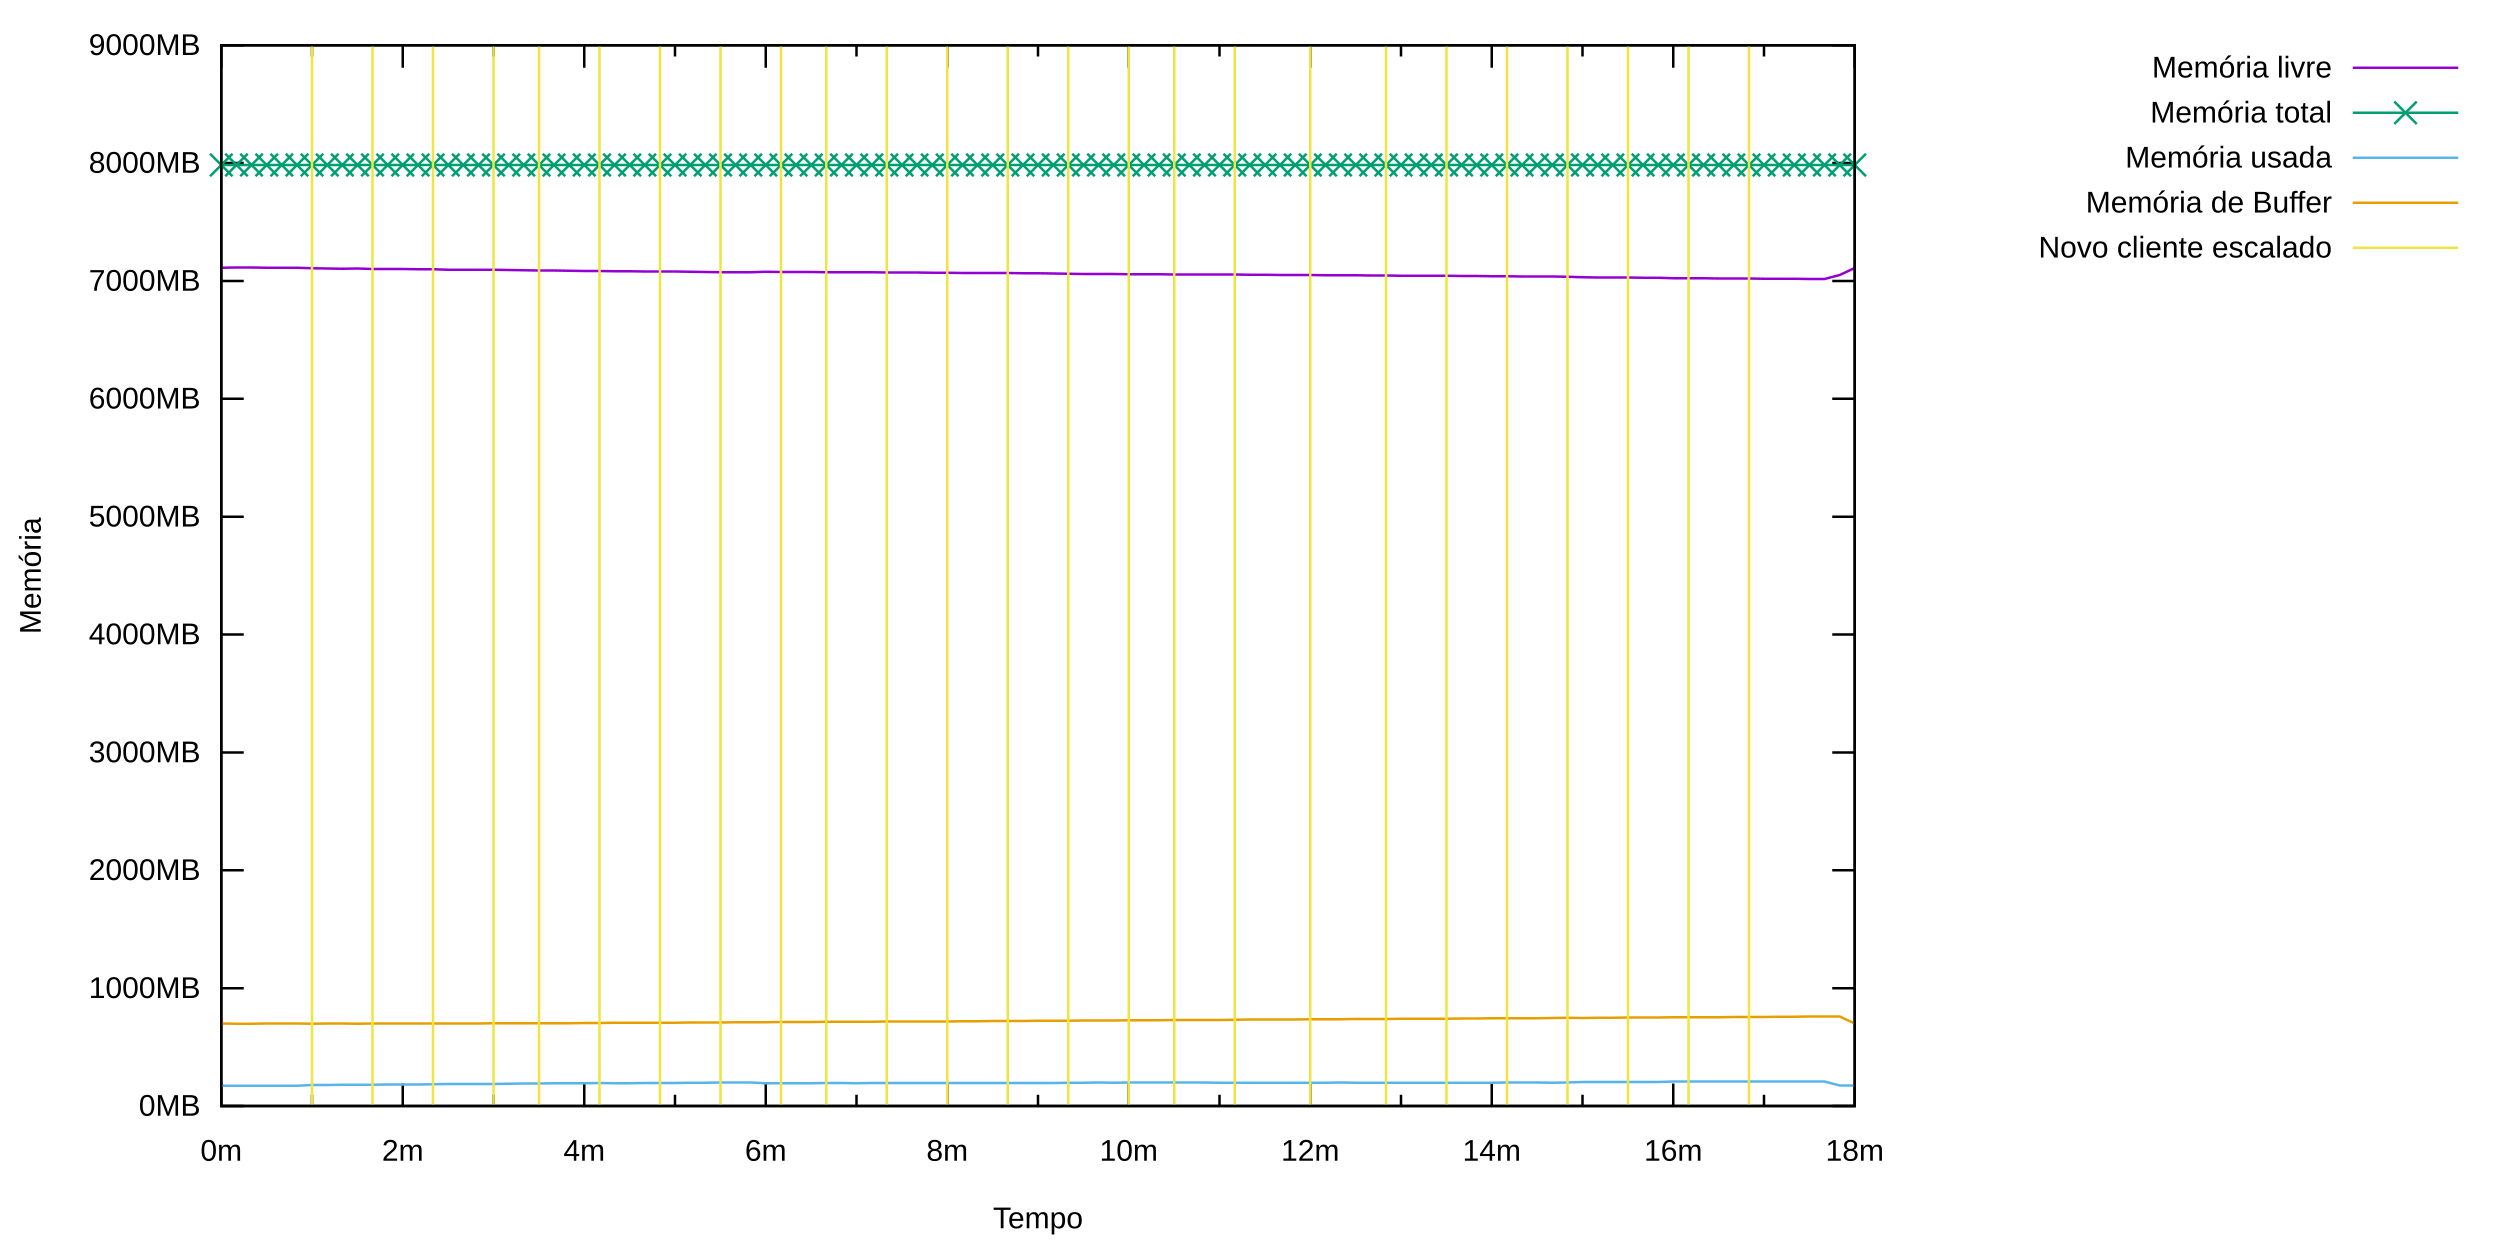
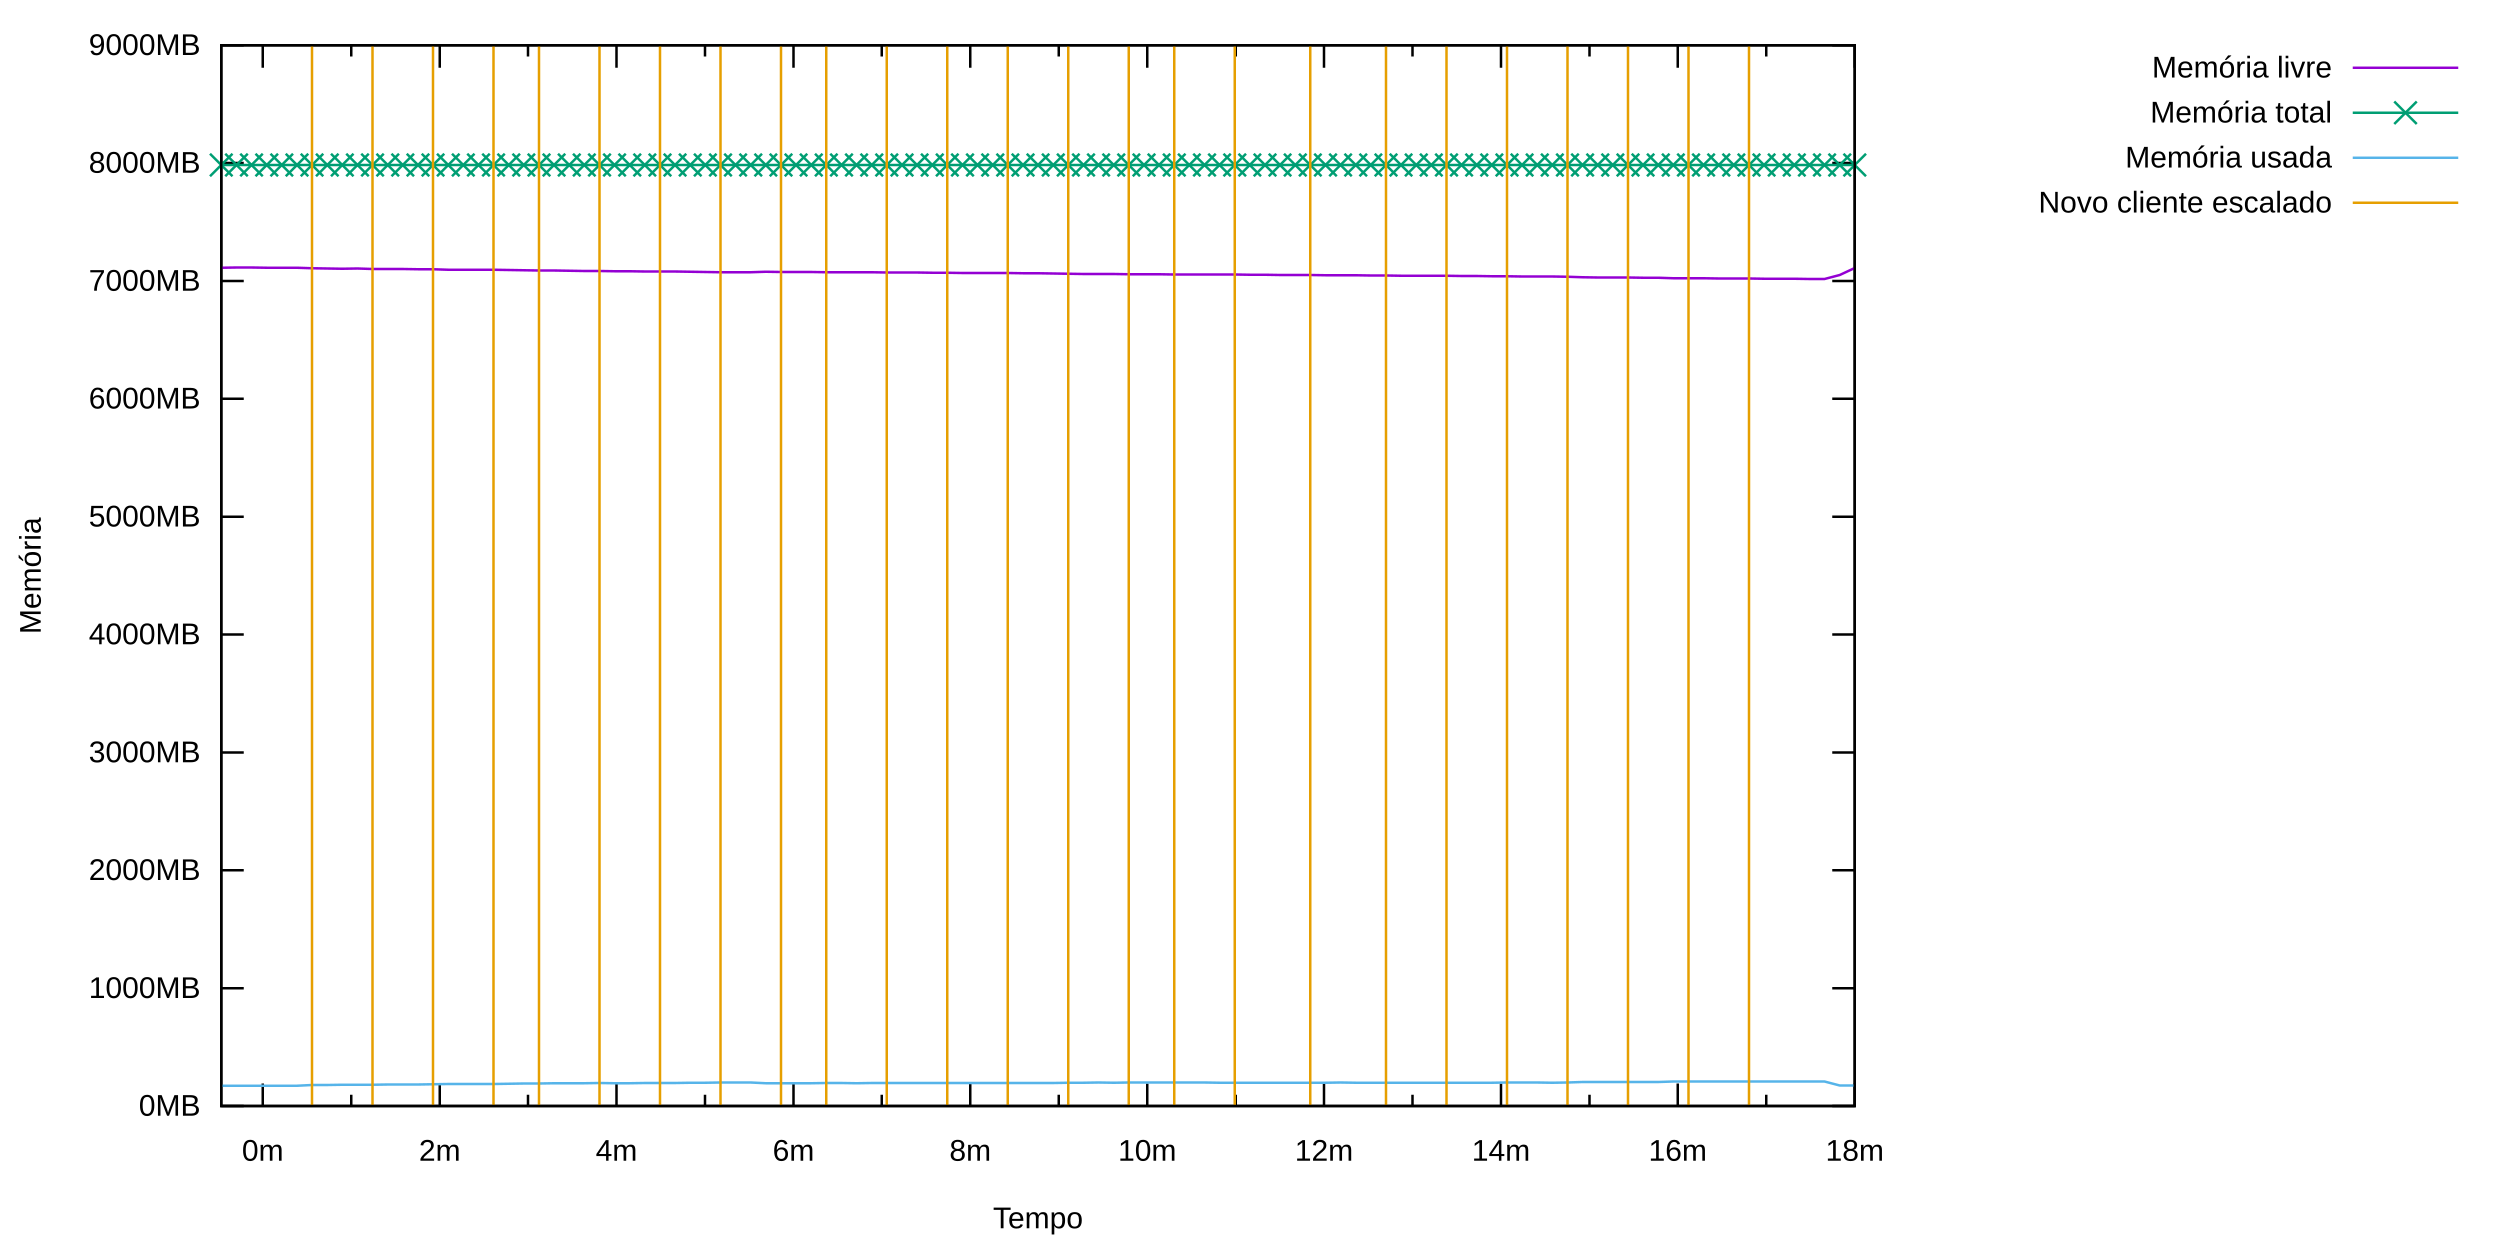
<svg xmlns="http://www.w3.org/2000/svg" xmlns:xlink="http://www.w3.org/1999/xlink" width="1000" height="500" viewBox="0 0 1000 500">
  <g id="gnuplot_canvas">
    <rect x="0" y="0" width="1000" height="500" fill="none" />
    <defs>
      <circle id="gpDot" r="0.5" stroke-width="0.5" stroke="currentColor" />
      <path id="gpPt0" stroke-width="0.222" stroke="currentColor" d="M-1,0 h2 M0,-1 v2" />
      <path id="gpPt1" stroke-width="0.222" stroke="currentColor" d="M-1,-1 L1,1 M1,-1 L-1,1" />
      <path id="gpPt2" stroke-width="0.222" stroke="currentColor" d="M-1,0 L1,0 M0,-1 L0,1 M-1,-1 L1,1 M-1,1 L1,-1" />
      <rect id="gpPt3" stroke-width="0.222" stroke="currentColor" x="-1" y="-1" width="2" height="2" />
      <rect id="gpPt4" stroke-width="0.222" stroke="currentColor" fill="currentColor" x="-1" y="-1" width="2" height="2" />
      <circle id="gpPt5" stroke-width="0.222" stroke="currentColor" cx="0" cy="0" r="1" />
      <use xlink:href="#gpPt5" id="gpPt6" fill="currentColor" stroke="none" />
      <path id="gpPt7" stroke-width="0.222" stroke="currentColor" d="M0,-1.33 L-1.33,0.67 L1.33,0.67 z" />
      <use xlink:href="#gpPt7" id="gpPt8" fill="currentColor" stroke="none" />
      <use xlink:href="#gpPt7" id="gpPt9" stroke="currentColor" transform="rotate(180)" />
      <use xlink:href="#gpPt9" id="gpPt10" fill="currentColor" stroke="none" />
      <use xlink:href="#gpPt3" id="gpPt11" stroke="currentColor" transform="rotate(45)" />
      <use xlink:href="#gpPt11" id="gpPt12" fill="currentColor" stroke="none" />
      <path id="gpPt13" stroke-width="0.222" stroke="currentColor" d="M0,1.330 L1.265,0.411 L0.782,-1.067 L-0.782,-1.076 L-1.265,0.411 z" />
      <use xlink:href="#gpPt13" id="gpPt14" fill="currentColor" stroke="none" />
      <filter id="textbox" filterUnits="objectBoundingBox" x="0" y="0" height="1" width="1">
        <feFlood flood-color="white" flood-opacity="1" result="bgnd" />
        <feComposite in="SourceGraphic" in2="bgnd" operator="atop" />
      </filter>
      <filter id="greybox" filterUnits="objectBoundingBox" x="0" y="0" height="1" width="1">
        <feFlood flood-color="lightgrey" flood-opacity="1" result="grey" />
        <feComposite in="SourceGraphic" in2="grey" operator="atop" />
      </filter>
    </defs>
-     <g fill="none" color="white" stroke="black" stroke-width="1.00" stroke-linecap="butt" stroke-linejoin="miter">
+     <g fill="none" color="white" stroke="currentColor" stroke-width="1.00" stroke-linecap="butt" stroke-linejoin="miter">
</g>
    <g fill="none" color="black" stroke="currentColor" stroke-width="1.00" stroke-linecap="butt" stroke-linejoin="miter">
      <path stroke="black" d="M88.5,442.4 L97.5,442.4 M741.9,442.4 L732.9,442.4  " />
      <g transform="translate(80.2,446.3)" stroke="none" fill="black" font-family="Arial" font-size="12.00" text-anchor="end">
        <text>
          <tspan font-family="Arial">0MB</tspan>
        </text>
      </g>
    </g>
    <g fill="none" color="black" stroke="currentColor" stroke-width="1.00" stroke-linecap="butt" stroke-linejoin="miter">
      <path stroke="black" d="M88.5,395.3 L97.5,395.3 M741.9,395.3 L732.9,395.3  " />
      <g transform="translate(80.2,399.2)" stroke="none" fill="black" font-family="Arial" font-size="12.00" text-anchor="end">
        <text>
          <tspan font-family="Arial">1000MB</tspan>
        </text>
      </g>
    </g>
    <g fill="none" color="black" stroke="currentColor" stroke-width="1.00" stroke-linecap="butt" stroke-linejoin="miter">
      <path stroke="black" d="M88.5,348.1 L97.5,348.1 M741.9,348.1 L732.9,348.1  " />
      <g transform="translate(80.2,352.0)" stroke="none" fill="black" font-family="Arial" font-size="12.00" text-anchor="end">
        <text>
          <tspan font-family="Arial">2000MB</tspan>
        </text>
      </g>
    </g>
    <g fill="none" color="black" stroke="currentColor" stroke-width="1.00" stroke-linecap="butt" stroke-linejoin="miter">
      <path stroke="black" d="M88.5,301.0 L97.5,301.0 M741.9,301.0 L732.9,301.0  " />
      <g transform="translate(80.2,304.9)" stroke="none" fill="black" font-family="Arial" font-size="12.00" text-anchor="end">
        <text>
          <tspan font-family="Arial">3000MB</tspan>
        </text>
      </g>
    </g>
    <g fill="none" color="black" stroke="currentColor" stroke-width="1.00" stroke-linecap="butt" stroke-linejoin="miter">
      <path stroke="black" d="M88.5,253.8 L97.5,253.8 M741.9,253.8 L732.9,253.8  " />
      <g transform="translate(80.2,257.7)" stroke="none" fill="black" font-family="Arial" font-size="12.00" text-anchor="end">
        <text>
          <tspan font-family="Arial">4000MB</tspan>
        </text>
      </g>
    </g>
    <g fill="none" color="black" stroke="currentColor" stroke-width="1.00" stroke-linecap="butt" stroke-linejoin="miter">
      <path stroke="black" d="M88.5,206.7 L97.5,206.7 M741.9,206.7 L732.9,206.7  " />
      <g transform="translate(80.2,210.6)" stroke="none" fill="black" font-family="Arial" font-size="12.00" text-anchor="end">
        <text>
          <tspan font-family="Arial">5000MB</tspan>
        </text>
      </g>
    </g>
    <g fill="none" color="black" stroke="currentColor" stroke-width="1.00" stroke-linecap="butt" stroke-linejoin="miter">
      <path stroke="black" d="M88.5,159.5 L97.5,159.5 M741.9,159.5 L732.9,159.5  " />
      <g transform="translate(80.2,163.4)" stroke="none" fill="black" font-family="Arial" font-size="12.00" text-anchor="end">
        <text>
          <tspan font-family="Arial">6000MB</tspan>
        </text>
      </g>
    </g>
    <g fill="none" color="black" stroke="currentColor" stroke-width="1.00" stroke-linecap="butt" stroke-linejoin="miter">
      <path stroke="black" d="M88.5,112.4 L97.5,112.4 M741.9,112.4 L732.9,112.4  " />
      <g transform="translate(80.2,116.3)" stroke="none" fill="black" font-family="Arial" font-size="12.00" text-anchor="end">
        <text>
          <tspan font-family="Arial">7000MB</tspan>
        </text>
      </g>
    </g>
    <g fill="none" color="black" stroke="currentColor" stroke-width="1.00" stroke-linecap="butt" stroke-linejoin="miter">
      <path stroke="black" d="M88.5,65.2 L97.5,65.2 M741.9,65.2 L732.9,65.2  " />
      <g transform="translate(80.2,69.1)" stroke="none" fill="black" font-family="Arial" font-size="12.00" text-anchor="end">
        <text>
          <tspan font-family="Arial">8000MB</tspan>
        </text>
      </g>
    </g>
    <g fill="none" color="black" stroke="currentColor" stroke-width="1.00" stroke-linecap="butt" stroke-linejoin="miter">
      <path stroke="black" d="M88.5,18.1 L97.5,18.1 M741.9,18.1 L732.9,18.1  " />
      <g transform="translate(80.2,22.0)" stroke="none" fill="black" font-family="Arial" font-size="12.00" text-anchor="end">
        <text>
          <tspan font-family="Arial">9000MB</tspan>
        </text>
      </g>
    </g>
    <g fill="none" color="black" stroke="currentColor" stroke-width="1.00" stroke-linecap="butt" stroke-linejoin="miter">
-       <path stroke="black" d="M88.5,442.4 L88.5,433.4 M88.5,18.1 L88.5,27.1  " />
-       <g transform="translate(88.5,464.3)" stroke="none" fill="black" font-family="Arial" font-size="12.00" text-anchor="middle">
+       <path stroke="black" d="M105.1,442.4 L105.1,433.4 M105.1,18.1 L105.1,27.1  " />
+       <g transform="translate(105.1,464.3)" stroke="none" fill="black" font-family="Arial" font-size="12.00" text-anchor="middle">
        <text>
          <tspan font-family="Arial">0m</tspan>
        </text>
      </g>
    </g>
    <g fill="none" color="black" stroke="currentColor" stroke-width="1.00" stroke-linecap="butt" stroke-linejoin="miter">
-       <path stroke="black" d="M124.8,442.4 L124.8,437.9 M124.8,18.1 L124.8,22.6 M161.1,442.4 L161.1,433.4 M161.1,18.1 L161.1,27.1    " />
-       <g transform="translate(161.1,464.3)" stroke="none" fill="black" font-family="Arial" font-size="12.00" text-anchor="middle">
+       <path stroke="black" d="M140.5,442.4 L140.5,437.9 M140.5,18.1 L140.5,22.6 M175.9,442.4 L175.9,433.4 M175.9,18.1 L175.9,27.1    " />
+       <g transform="translate(175.9,464.3)" stroke="none" fill="black" font-family="Arial" font-size="12.00" text-anchor="middle">
        <text>
          <tspan font-family="Arial">2m</tspan>
        </text>
      </g>
    </g>
    <g fill="none" color="black" stroke="currentColor" stroke-width="1.00" stroke-linecap="butt" stroke-linejoin="miter">
-       <path stroke="black" d="M197.4,442.4 L197.4,437.9 M197.4,18.1 L197.4,22.6 M233.7,442.4 L233.7,433.4 M233.7,18.1 L233.7,27.1    " />
-       <g transform="translate(233.7,464.3)" stroke="none" fill="black" font-family="Arial" font-size="12.00" text-anchor="middle">
+       <path stroke="black" d="M211.2,442.4 L211.2,437.9 M211.2,18.1 L211.2,22.6 M246.6,442.4 L246.6,433.4 M246.6,18.1 L246.6,27.1    " />
+       <g transform="translate(246.6,464.3)" stroke="none" fill="black" font-family="Arial" font-size="12.00" text-anchor="middle">
        <text>
          <tspan font-family="Arial">4m</tspan>
        </text>
      </g>
    </g>
    <g fill="none" color="black" stroke="currentColor" stroke-width="1.00" stroke-linecap="butt" stroke-linejoin="miter">
-       <path stroke="black" d="M270.0,442.4 L270.0,437.9 M270.0,18.1 L270.0,22.6 M306.3,442.4 L306.3,433.4 M306.3,18.1 L306.3,27.1    " />
-       <g transform="translate(306.3,464.3)" stroke="none" fill="black" font-family="Arial" font-size="12.00" text-anchor="middle">
+       <path stroke="black" d="M282.0,442.4 L282.0,437.9 M282.0,18.1 L282.0,22.6 M317.4,442.4 L317.4,433.4 M317.4,18.1 L317.4,27.1    " />
+       <g transform="translate(317.4,464.3)" stroke="none" fill="black" font-family="Arial" font-size="12.00" text-anchor="middle">
        <text>
          <tspan font-family="Arial">6m</tspan>
        </text>
      </g>
    </g>
    <g fill="none" color="black" stroke="currentColor" stroke-width="1.00" stroke-linecap="butt" stroke-linejoin="miter">
-       <path stroke="black" d="M342.6,442.4 L342.6,437.9 M342.6,18.1 L342.6,22.6 M378.9,442.4 L378.9,433.4 M378.9,18.1 L378.9,27.1    " />
-       <g transform="translate(378.9,464.3)" stroke="none" fill="black" font-family="Arial" font-size="12.00" text-anchor="middle">
+       <path stroke="black" d="M352.7,442.4 L352.7,437.9 M352.7,18.1 L352.7,22.6 M388.1,442.4 L388.1,433.4 M388.1,18.1 L388.1,27.1    " />
+       <g transform="translate(388.1,464.3)" stroke="none" fill="black" font-family="Arial" font-size="12.00" text-anchor="middle">
        <text>
          <tspan font-family="Arial">8m</tspan>
        </text>
      </g>
    </g>
    <g fill="none" color="black" stroke="currentColor" stroke-width="1.00" stroke-linecap="butt" stroke-linejoin="miter">
-       <path stroke="black" d="M415.2,442.4 L415.2,437.9 M415.2,18.1 L415.2,22.6 M451.5,442.4 L451.5,433.4 M451.5,18.1 L451.5,27.1    " />
-       <g transform="translate(451.5,464.3)" stroke="none" fill="black" font-family="Arial" font-size="12.00" text-anchor="middle">
+       <path stroke="black" d="M423.5,442.4 L423.5,437.9 M423.5,18.1 L423.5,22.6 M458.9,442.4 L458.9,433.4 M458.9,18.1 L458.9,27.1    " />
+       <g transform="translate(458.9,464.3)" stroke="none" fill="black" font-family="Arial" font-size="12.00" text-anchor="middle">
        <text>
          <tspan font-family="Arial">10m</tspan>
        </text>
      </g>
    </g>
    <g fill="none" color="black" stroke="currentColor" stroke-width="1.00" stroke-linecap="butt" stroke-linejoin="miter">
-       <path stroke="black" d="M487.8,442.4 L487.8,437.9 M487.8,18.1 L487.8,22.6 M524.1,442.4 L524.1,433.4 M524.1,18.1 L524.1,27.1    " />
-       <g transform="translate(524.1,464.3)" stroke="none" fill="black" font-family="Arial" font-size="12.00" text-anchor="middle">
+       <path stroke="black" d="M494.3,442.4 L494.3,437.9 M494.3,18.1 L494.3,22.6 M529.6,442.4 L529.6,433.4 M529.6,18.1 L529.6,27.1    " />
+       <g transform="translate(529.6,464.3)" stroke="none" fill="black" font-family="Arial" font-size="12.00" text-anchor="middle">
        <text>
          <tspan font-family="Arial">12m</tspan>
        </text>
      </g>
    </g>
    <g fill="none" color="black" stroke="currentColor" stroke-width="1.00" stroke-linecap="butt" stroke-linejoin="miter">
-       <path stroke="black" d="M560.4,442.4 L560.4,437.9 M560.4,18.1 L560.4,22.6 M596.7,442.4 L596.7,433.4 M596.7,18.1 L596.7,27.1    " />
-       <g transform="translate(596.7,464.3)" stroke="none" fill="black" font-family="Arial" font-size="12.00" text-anchor="middle">
+       <path stroke="black" d="M565.0,442.4 L565.0,437.9 M565.0,18.1 L565.0,22.6 M600.4,442.4 L600.4,433.4 M600.4,18.1 L600.4,27.1    " />
+       <g transform="translate(600.4,464.3)" stroke="none" fill="black" font-family="Arial" font-size="12.00" text-anchor="middle">
        <text>
          <tspan font-family="Arial">14m</tspan>
        </text>
      </g>
    </g>
    <g fill="none" color="black" stroke="currentColor" stroke-width="1.00" stroke-linecap="butt" stroke-linejoin="miter">
-       <path stroke="black" d="M633.0,442.4 L633.0,437.9 M633.0,18.1 L633.0,22.6 M669.3,442.4 L669.3,433.4 M669.3,18.1 L669.3,27.1    " />
-       <g transform="translate(669.3,464.3)" stroke="none" fill="black" font-family="Arial" font-size="12.00" text-anchor="middle">
+       <path stroke="black" d="M635.8,442.4 L635.8,437.9 M635.8,18.1 L635.8,22.6 M671.1,442.4 L671.1,433.4 M671.1,18.1 L671.1,27.1    " />
+       <g transform="translate(671.1,464.3)" stroke="none" fill="black" font-family="Arial" font-size="12.00" text-anchor="middle">
        <text>
          <tspan font-family="Arial">16m</tspan>
        </text>
      </g>
    </g>
    <g fill="none" color="black" stroke="currentColor" stroke-width="1.00" stroke-linecap="butt" stroke-linejoin="miter">
-       <path stroke="black" d="M705.6,442.4 L705.6,437.9 M705.6,18.1 L705.6,22.6 M741.9,442.4 L741.9,433.4 M741.9,18.1 L741.9,27.1    " />
+       <path stroke="black" d="M706.5,442.4 L706.5,437.9 M706.5,18.1 L706.5,22.6 M741.9,442.4 L741.9,433.4 M741.9,18.1 L741.9,27.1    " />
      <g transform="translate(741.9,464.3)" stroke="none" fill="black" font-family="Arial" font-size="12.00" text-anchor="middle">
        <text>
          <tspan font-family="Arial">18m</tspan>
        </text>
      </g>
    </g>
    <g fill="none" color="black" stroke="currentColor" stroke-width="1.00" stroke-linecap="butt" stroke-linejoin="miter">
</g>
    <g fill="none" color="black" stroke="currentColor" stroke-width="1.00" stroke-linecap="butt" stroke-linejoin="miter">
      <path stroke="black" d="M88.5,18.1 L88.5,442.4 L741.9,442.4 L741.9,18.1 L88.5,18.1 Z  " />
    </g>
    <g fill="none" color="black" stroke="currentColor" stroke-width="1.00" stroke-linecap="butt" stroke-linejoin="miter">
      <g transform="translate(16.3,230.3) rotate(270)" stroke="none" fill="black" font-family="arial" font-size="12.00" text-anchor="middle">
        <text>
          <tspan font-family="arial">Memória</tspan>
        </text>
      </g>
    </g>
    <g fill="none" color="black" stroke="currentColor" stroke-width="1.00" stroke-linecap="butt" stroke-linejoin="miter">
      <g transform="translate(415.2,491.3)" stroke="none" fill="black" font-family="arial" font-size="12.00" text-anchor="middle">
        <text>
          <tspan font-family="arial">Tempo</tspan>
        </text>
      </g>
    </g>
    <g fill="none" color="black" stroke="currentColor" stroke-width="1.00" stroke-linecap="butt" stroke-linejoin="miter">
</g>
    <g id="gnuplot_plot_1">
      <g fill="none" color="black" stroke="currentColor" stroke-width="1.00" stroke-linecap="butt" stroke-linejoin="miter">
        <g transform="translate(932.8,31.0)" stroke="none" fill="black" font-family="arial" font-size="12.00" text-anchor="end">
          <text>
            <tspan font-family="arial">Memória livre</tspan>
          </text>
        </g>
      </g>
      <g fill="none" color="black" stroke="currentColor" stroke-width="1.00" stroke-linecap="butt" stroke-linejoin="miter">
        <path stroke="rgb(148,   0, 211)" d="M941.1,27.1 L983.3,27.1 M88.5,107.1 L94.6,107.0 L100.6,107.0 L106.7,107.1 L112.7,107.1 L118.8,107.1   L124.8,107.3 L130.9,107.4 L136.9,107.5 L143.0,107.4 L149.0,107.6 L155.1,107.6 L161.1,107.6 L167.2,107.7   L173.2,107.7 L179.3,107.9 L185.3,107.9 L191.4,107.9 L197.4,107.9 L203.5,108.0 L209.5,108.1 L215.6,108.2   L221.6,108.2 L227.7,108.3 L233.7,108.4 L239.8,108.4 L245.8,108.5 L251.9,108.5 L257.9,108.6 L264.0,108.6   L270.0,108.6 L276.1,108.7 L282.1,108.8 L288.2,108.9 L294.2,108.9 L300.3,108.9 L306.3,108.7 L312.4,108.8   L318.4,108.8 L324.5,108.8 L330.5,108.9 L336.6,108.9 L342.6,108.9 L348.7,108.9 L354.7,109.0 L360.8,109.0   L366.8,109.0 L372.9,109.1 L378.9,109.1 L385.0,109.2 L391.0,109.2 L397.1,109.2 L403.1,109.2 L409.2,109.3   L415.2,109.3 L421.3,109.4 L427.3,109.5 L433.4,109.6 L439.4,109.6 L445.5,109.6 L451.5,109.7 L457.6,109.7   L463.6,109.7 L469.7,109.8 L475.7,109.8 L481.8,109.8 L487.8,109.8 L493.9,109.8 L499.9,109.9 L506.0,109.9   L512.0,110.0 L518.1,110.0 L524.1,110.0 L530.2,110.1 L536.2,110.1 L542.3,110.1 L548.3,110.2 L554.4,110.2   L560.4,110.3 L566.5,110.3 L572.5,110.3 L578.6,110.3 L584.6,110.4 L590.7,110.4 L596.7,110.5 L602.8,110.5   L608.8,110.6 L614.9,110.6 L620.9,110.6 L627.0,110.7 L633.0,110.9 L639.1,111.0 L645.1,111.0 L651.2,111.0   L657.2,111.1 L663.3,111.1 L669.3,111.3 L675.4,111.3 L681.4,111.3 L687.5,111.4 L693.5,111.4 L699.6,111.4   L705.6,111.5 L711.7,111.5 L717.7,111.5 L723.8,111.6 L729.8,111.6 L735.9,110.0 L741.9,107.2  " />
      </g>
    </g>
    <g id="gnuplot_plot_2">
      <g fill="none" color="black" stroke="currentColor" stroke-width="1.00" stroke-linecap="butt" stroke-linejoin="miter">
        <g transform="translate(932.8,49.0)" stroke="none" fill="black" font-family="arial" font-size="12.00" text-anchor="end">
          <text>
            <tspan font-family="arial">Memória total</tspan>
          </text>
        </g>
      </g>
      <g fill="none" color="black" stroke="currentColor" stroke-width="1.00" stroke-linecap="butt" stroke-linejoin="miter">
        <path stroke="rgb(  0, 158, 115)" d="M941.1,45.1 L983.3,45.1 M88.5,66.0 L94.6,66.0 L100.6,66.0 L106.7,66.0 L112.7,66.0 L118.8,66.0   L124.8,66.0 L130.9,66.0 L136.9,66.0 L143.0,66.0 L149.0,66.0 L155.1,66.0 L161.1,66.0 L167.2,66.0   L173.2,66.0 L179.3,66.0 L185.3,66.0 L191.4,66.0 L197.4,66.0 L203.5,66.0 L209.5,66.0 L215.6,66.0   L221.6,66.0 L227.7,66.0 L233.7,66.0 L239.8,66.0 L245.8,66.0 L251.9,66.0 L257.9,66.0 L264.0,66.0   L270.0,66.0 L276.1,66.0 L282.1,66.0 L288.2,66.0 L294.2,66.0 L300.3,66.0 L306.3,66.0 L312.4,66.0   L318.4,66.0 L324.5,66.0 L330.5,66.0 L336.6,66.0 L342.6,66.0 L348.7,66.0 L354.7,66.0 L360.8,66.0   L366.8,66.0 L372.9,66.0 L378.9,66.0 L385.0,66.0 L391.0,66.0 L397.1,66.0 L403.1,66.0 L409.2,66.0   L415.2,66.0 L421.3,66.0 L427.3,66.0 L433.4,66.0 L439.4,66.0 L445.5,66.0 L451.5,66.0 L457.6,66.0   L463.6,66.0 L469.7,66.0 L475.7,66.0 L481.8,66.0 L487.8,66.0 L493.9,66.0 L499.9,66.0 L506.0,66.0   L512.0,66.0 L518.1,66.0 L524.1,66.0 L530.2,66.0 L536.2,66.0 L542.3,66.0 L548.3,66.0 L554.4,66.0   L560.4,66.0 L566.5,66.0 L572.5,66.0 L578.6,66.0 L584.6,66.0 L590.7,66.0 L596.7,66.0 L602.8,66.0   L608.8,66.0 L614.9,66.0 L620.9,66.0 L627.0,66.0 L633.0,66.0 L639.1,66.0 L645.1,66.0 L651.2,66.0   L657.2,66.0 L663.3,66.0 L669.3,66.0 L675.4,66.0 L681.4,66.0 L687.5,66.0 L693.5,66.0 L699.6,66.0   L705.6,66.0 L711.7,66.0 L717.7,66.0 L723.8,66.0 L729.8,66.0 L735.9,66.0 L741.9,66.0  " />
        <use xlink:href="#gpPt1" transform="translate(88.5,66.0) scale(4.50)" color="rgb(  0, 158, 115)" />
        <use xlink:href="#gpPt1" transform="translate(94.6,66.0) scale(4.50)" color="rgb(  0, 158, 115)" />
        <use xlink:href="#gpPt1" transform="translate(100.6,66.0) scale(4.50)" color="rgb(  0, 158, 115)" />
        <use xlink:href="#gpPt1" transform="translate(106.7,66.0) scale(4.50)" color="rgb(  0, 158, 115)" />
        <use xlink:href="#gpPt1" transform="translate(112.7,66.0) scale(4.50)" color="rgb(  0, 158, 115)" />
        <use xlink:href="#gpPt1" transform="translate(118.8,66.0) scale(4.50)" color="rgb(  0, 158, 115)" />
        <use xlink:href="#gpPt1" transform="translate(124.8,66.0) scale(4.50)" color="rgb(  0, 158, 115)" />
        <use xlink:href="#gpPt1" transform="translate(130.9,66.0) scale(4.50)" color="rgb(  0, 158, 115)" />
        <use xlink:href="#gpPt1" transform="translate(136.9,66.0) scale(4.50)" color="rgb(  0, 158, 115)" />
        <use xlink:href="#gpPt1" transform="translate(143.0,66.0) scale(4.50)" color="rgb(  0, 158, 115)" />
        <use xlink:href="#gpPt1" transform="translate(149.0,66.0) scale(4.50)" color="rgb(  0, 158, 115)" />
        <use xlink:href="#gpPt1" transform="translate(155.1,66.0) scale(4.50)" color="rgb(  0, 158, 115)" />
        <use xlink:href="#gpPt1" transform="translate(161.1,66.0) scale(4.50)" color="rgb(  0, 158, 115)" />
        <use xlink:href="#gpPt1" transform="translate(167.2,66.0) scale(4.50)" color="rgb(  0, 158, 115)" />
        <use xlink:href="#gpPt1" transform="translate(173.2,66.0) scale(4.50)" color="rgb(  0, 158, 115)" />
        <use xlink:href="#gpPt1" transform="translate(179.3,66.0) scale(4.50)" color="rgb(  0, 158, 115)" />
        <use xlink:href="#gpPt1" transform="translate(185.3,66.0) scale(4.50)" color="rgb(  0, 158, 115)" />
        <use xlink:href="#gpPt1" transform="translate(191.4,66.0) scale(4.50)" color="rgb(  0, 158, 115)" />
        <use xlink:href="#gpPt1" transform="translate(197.4,66.0) scale(4.50)" color="rgb(  0, 158, 115)" />
        <use xlink:href="#gpPt1" transform="translate(203.5,66.0) scale(4.50)" color="rgb(  0, 158, 115)" />
        <use xlink:href="#gpPt1" transform="translate(209.5,66.0) scale(4.50)" color="rgb(  0, 158, 115)" />
        <use xlink:href="#gpPt1" transform="translate(215.6,66.0) scale(4.50)" color="rgb(  0, 158, 115)" />
        <use xlink:href="#gpPt1" transform="translate(221.6,66.0) scale(4.50)" color="rgb(  0, 158, 115)" />
        <use xlink:href="#gpPt1" transform="translate(227.7,66.0) scale(4.50)" color="rgb(  0, 158, 115)" />
        <use xlink:href="#gpPt1" transform="translate(233.7,66.0) scale(4.50)" color="rgb(  0, 158, 115)" />
        <use xlink:href="#gpPt1" transform="translate(239.8,66.0) scale(4.50)" color="rgb(  0, 158, 115)" />
        <use xlink:href="#gpPt1" transform="translate(245.8,66.0) scale(4.50)" color="rgb(  0, 158, 115)" />
        <use xlink:href="#gpPt1" transform="translate(251.9,66.0) scale(4.50)" color="rgb(  0, 158, 115)" />
        <use xlink:href="#gpPt1" transform="translate(257.9,66.0) scale(4.50)" color="rgb(  0, 158, 115)" />
        <use xlink:href="#gpPt1" transform="translate(264.0,66.0) scale(4.50)" color="rgb(  0, 158, 115)" />
        <use xlink:href="#gpPt1" transform="translate(270.0,66.0) scale(4.50)" color="rgb(  0, 158, 115)" />
        <use xlink:href="#gpPt1" transform="translate(276.1,66.0) scale(4.50)" color="rgb(  0, 158, 115)" />
        <use xlink:href="#gpPt1" transform="translate(282.1,66.0) scale(4.50)" color="rgb(  0, 158, 115)" />
        <use xlink:href="#gpPt1" transform="translate(288.2,66.0) scale(4.50)" color="rgb(  0, 158, 115)" />
        <use xlink:href="#gpPt1" transform="translate(294.2,66.0) scale(4.50)" color="rgb(  0, 158, 115)" />
        <use xlink:href="#gpPt1" transform="translate(300.3,66.0) scale(4.50)" color="rgb(  0, 158, 115)" />
        <use xlink:href="#gpPt1" transform="translate(306.3,66.0) scale(4.50)" color="rgb(  0, 158, 115)" />
        <use xlink:href="#gpPt1" transform="translate(312.4,66.0) scale(4.50)" color="rgb(  0, 158, 115)" />
        <use xlink:href="#gpPt1" transform="translate(318.4,66.0) scale(4.50)" color="rgb(  0, 158, 115)" />
        <use xlink:href="#gpPt1" transform="translate(324.5,66.0) scale(4.50)" color="rgb(  0, 158, 115)" />
        <use xlink:href="#gpPt1" transform="translate(330.5,66.0) scale(4.50)" color="rgb(  0, 158, 115)" />
        <use xlink:href="#gpPt1" transform="translate(336.6,66.0) scale(4.50)" color="rgb(  0, 158, 115)" />
        <use xlink:href="#gpPt1" transform="translate(342.6,66.0) scale(4.50)" color="rgb(  0, 158, 115)" />
        <use xlink:href="#gpPt1" transform="translate(348.7,66.0) scale(4.50)" color="rgb(  0, 158, 115)" />
        <use xlink:href="#gpPt1" transform="translate(354.7,66.0) scale(4.50)" color="rgb(  0, 158, 115)" />
        <use xlink:href="#gpPt1" transform="translate(360.8,66.0) scale(4.50)" color="rgb(  0, 158, 115)" />
        <use xlink:href="#gpPt1" transform="translate(366.8,66.0) scale(4.50)" color="rgb(  0, 158, 115)" />
        <use xlink:href="#gpPt1" transform="translate(372.9,66.0) scale(4.50)" color="rgb(  0, 158, 115)" />
        <use xlink:href="#gpPt1" transform="translate(378.9,66.0) scale(4.50)" color="rgb(  0, 158, 115)" />
        <use xlink:href="#gpPt1" transform="translate(385.0,66.0) scale(4.50)" color="rgb(  0, 158, 115)" />
        <use xlink:href="#gpPt1" transform="translate(391.0,66.0) scale(4.50)" color="rgb(  0, 158, 115)" />
        <use xlink:href="#gpPt1" transform="translate(397.1,66.0) scale(4.50)" color="rgb(  0, 158, 115)" />
        <use xlink:href="#gpPt1" transform="translate(403.1,66.0) scale(4.50)" color="rgb(  0, 158, 115)" />
        <use xlink:href="#gpPt1" transform="translate(409.2,66.0) scale(4.50)" color="rgb(  0, 158, 115)" />
        <use xlink:href="#gpPt1" transform="translate(415.2,66.0) scale(4.50)" color="rgb(  0, 158, 115)" />
        <use xlink:href="#gpPt1" transform="translate(421.3,66.0) scale(4.50)" color="rgb(  0, 158, 115)" />
        <use xlink:href="#gpPt1" transform="translate(427.3,66.0) scale(4.50)" color="rgb(  0, 158, 115)" />
        <use xlink:href="#gpPt1" transform="translate(433.4,66.0) scale(4.50)" color="rgb(  0, 158, 115)" />
        <use xlink:href="#gpPt1" transform="translate(439.4,66.0) scale(4.50)" color="rgb(  0, 158, 115)" />
        <use xlink:href="#gpPt1" transform="translate(445.5,66.0) scale(4.50)" color="rgb(  0, 158, 115)" />
        <use xlink:href="#gpPt1" transform="translate(451.5,66.0) scale(4.50)" color="rgb(  0, 158, 115)" />
        <use xlink:href="#gpPt1" transform="translate(457.6,66.0) scale(4.50)" color="rgb(  0, 158, 115)" />
        <use xlink:href="#gpPt1" transform="translate(463.6,66.0) scale(4.50)" color="rgb(  0, 158, 115)" />
        <use xlink:href="#gpPt1" transform="translate(469.7,66.0) scale(4.50)" color="rgb(  0, 158, 115)" />
        <use xlink:href="#gpPt1" transform="translate(475.7,66.0) scale(4.50)" color="rgb(  0, 158, 115)" />
        <use xlink:href="#gpPt1" transform="translate(481.8,66.0) scale(4.50)" color="rgb(  0, 158, 115)" />
        <use xlink:href="#gpPt1" transform="translate(487.8,66.0) scale(4.50)" color="rgb(  0, 158, 115)" />
        <use xlink:href="#gpPt1" transform="translate(493.9,66.0) scale(4.50)" color="rgb(  0, 158, 115)" />
        <use xlink:href="#gpPt1" transform="translate(499.9,66.0) scale(4.50)" color="rgb(  0, 158, 115)" />
        <use xlink:href="#gpPt1" transform="translate(506.0,66.0) scale(4.50)" color="rgb(  0, 158, 115)" />
        <use xlink:href="#gpPt1" transform="translate(512.0,66.0) scale(4.50)" color="rgb(  0, 158, 115)" />
        <use xlink:href="#gpPt1" transform="translate(518.1,66.0) scale(4.50)" color="rgb(  0, 158, 115)" />
        <use xlink:href="#gpPt1" transform="translate(524.1,66.0) scale(4.50)" color="rgb(  0, 158, 115)" />
        <use xlink:href="#gpPt1" transform="translate(530.2,66.0) scale(4.50)" color="rgb(  0, 158, 115)" />
        <use xlink:href="#gpPt1" transform="translate(536.2,66.0) scale(4.50)" color="rgb(  0, 158, 115)" />
        <use xlink:href="#gpPt1" transform="translate(542.3,66.0) scale(4.50)" color="rgb(  0, 158, 115)" />
        <use xlink:href="#gpPt1" transform="translate(548.3,66.0) scale(4.50)" color="rgb(  0, 158, 115)" />
        <use xlink:href="#gpPt1" transform="translate(554.4,66.0) scale(4.50)" color="rgb(  0, 158, 115)" />
        <use xlink:href="#gpPt1" transform="translate(560.4,66.0) scale(4.50)" color="rgb(  0, 158, 115)" />
        <use xlink:href="#gpPt1" transform="translate(566.5,66.0) scale(4.50)" color="rgb(  0, 158, 115)" />
        <use xlink:href="#gpPt1" transform="translate(572.5,66.0) scale(4.50)" color="rgb(  0, 158, 115)" />
        <use xlink:href="#gpPt1" transform="translate(578.6,66.0) scale(4.50)" color="rgb(  0, 158, 115)" />
        <use xlink:href="#gpPt1" transform="translate(584.6,66.0) scale(4.50)" color="rgb(  0, 158, 115)" />
        <use xlink:href="#gpPt1" transform="translate(590.7,66.0) scale(4.50)" color="rgb(  0, 158, 115)" />
        <use xlink:href="#gpPt1" transform="translate(596.7,66.0) scale(4.50)" color="rgb(  0, 158, 115)" />
        <use xlink:href="#gpPt1" transform="translate(602.8,66.0) scale(4.50)" color="rgb(  0, 158, 115)" />
        <use xlink:href="#gpPt1" transform="translate(608.8,66.0) scale(4.50)" color="rgb(  0, 158, 115)" />
        <use xlink:href="#gpPt1" transform="translate(614.9,66.0) scale(4.50)" color="rgb(  0, 158, 115)" />
        <use xlink:href="#gpPt1" transform="translate(620.9,66.0) scale(4.50)" color="rgb(  0, 158, 115)" />
        <use xlink:href="#gpPt1" transform="translate(627.0,66.0) scale(4.50)" color="rgb(  0, 158, 115)" />
        <use xlink:href="#gpPt1" transform="translate(633.0,66.0) scale(4.50)" color="rgb(  0, 158, 115)" />
        <use xlink:href="#gpPt1" transform="translate(639.1,66.0) scale(4.50)" color="rgb(  0, 158, 115)" />
        <use xlink:href="#gpPt1" transform="translate(645.1,66.0) scale(4.50)" color="rgb(  0, 158, 115)" />
        <use xlink:href="#gpPt1" transform="translate(651.2,66.0) scale(4.50)" color="rgb(  0, 158, 115)" />
        <use xlink:href="#gpPt1" transform="translate(657.2,66.0) scale(4.50)" color="rgb(  0, 158, 115)" />
        <use xlink:href="#gpPt1" transform="translate(663.3,66.0) scale(4.50)" color="rgb(  0, 158, 115)" />
        <use xlink:href="#gpPt1" transform="translate(669.3,66.0) scale(4.50)" color="rgb(  0, 158, 115)" />
        <use xlink:href="#gpPt1" transform="translate(675.4,66.0) scale(4.50)" color="rgb(  0, 158, 115)" />
        <use xlink:href="#gpPt1" transform="translate(681.4,66.0) scale(4.50)" color="rgb(  0, 158, 115)" />
        <use xlink:href="#gpPt1" transform="translate(687.5,66.0) scale(4.50)" color="rgb(  0, 158, 115)" />
        <use xlink:href="#gpPt1" transform="translate(693.5,66.0) scale(4.50)" color="rgb(  0, 158, 115)" />
        <use xlink:href="#gpPt1" transform="translate(699.6,66.0) scale(4.50)" color="rgb(  0, 158, 115)" />
        <use xlink:href="#gpPt1" transform="translate(705.6,66.0) scale(4.50)" color="rgb(  0, 158, 115)" />
        <use xlink:href="#gpPt1" transform="translate(711.7,66.0) scale(4.50)" color="rgb(  0, 158, 115)" />
        <use xlink:href="#gpPt1" transform="translate(717.7,66.0) scale(4.50)" color="rgb(  0, 158, 115)" />
        <use xlink:href="#gpPt1" transform="translate(723.8,66.0) scale(4.50)" color="rgb(  0, 158, 115)" />
        <use xlink:href="#gpPt1" transform="translate(729.8,66.0) scale(4.50)" color="rgb(  0, 158, 115)" />
        <use xlink:href="#gpPt1" transform="translate(735.9,66.0) scale(4.50)" color="rgb(  0, 158, 115)" />
        <use xlink:href="#gpPt1" transform="translate(741.9,66.0) scale(4.50)" color="rgb(  0, 158, 115)" />
        <use xlink:href="#gpPt1" transform="translate(962.2,45.1) scale(4.50)" color="rgb(  0, 158, 115)" />
      </g>
    </g>
    <g id="gnuplot_plot_3">
      <g fill="none" color="black" stroke="currentColor" stroke-width="1.00" stroke-linecap="butt" stroke-linejoin="miter">
        <g transform="translate(932.8,67.0)" stroke="none" fill="black" font-family="arial" font-size="12.00" text-anchor="end">
          <text>
            <tspan font-family="arial">Memória usada</tspan>
          </text>
        </g>
      </g>
      <g fill="none" color="black" stroke="currentColor" stroke-width="1.00" stroke-linecap="butt" stroke-linejoin="miter">
        <path stroke="rgb( 86, 180, 233)" d="M941.1,63.1 L983.3,63.1 M88.5,434.3 L94.6,434.3 L100.6,434.3 L106.7,434.3 L112.7,434.3 L118.8,434.3   L124.8,434.0 L130.9,434.0 L136.9,433.9 L143.0,433.9 L149.0,433.9 L155.1,433.8 L161.1,433.8 L167.2,433.8   L173.2,433.7 L179.3,433.6 L185.3,433.6 L191.4,433.6 L197.4,433.6 L203.5,433.5 L209.5,433.4 L215.6,433.4   L221.6,433.3 L227.7,433.3 L233.7,433.3 L239.8,433.2 L245.8,433.3 L251.9,433.3 L257.9,433.2 L264.0,433.2   L270.0,433.2 L276.1,433.1 L282.1,433.1 L288.2,433.0 L294.2,433.0 L300.3,433.0 L306.3,433.3 L312.4,433.3   L318.4,433.3 L324.5,433.3 L330.5,433.2 L336.6,433.2 L342.6,433.3 L348.7,433.2 L354.7,433.2 L360.8,433.2   L366.8,433.2 L372.9,433.2 L378.9,433.2 L385.0,433.2 L391.0,433.2 L397.1,433.2 L403.1,433.2 L409.2,433.2   L415.2,433.2 L421.3,433.2 L427.3,433.1 L433.4,433.1 L439.4,433.0 L445.5,433.1 L451.5,433.0 L457.6,433.0   L463.6,433.0 L469.7,433.0 L475.7,433.0 L481.8,433.0 L487.8,433.1 L493.9,433.1 L499.9,433.1 L506.0,433.1   L512.0,433.1 L518.1,433.1 L524.1,433.1 L530.2,433.1 L536.2,433.0 L542.3,433.1 L548.3,433.1 L554.4,433.1   L560.4,433.1 L566.5,433.1 L572.5,433.1 L578.6,433.1 L584.6,433.1 L590.7,433.1 L596.7,433.1 L602.8,433.0   L608.8,433.0 L614.9,433.0 L620.9,433.1 L627.0,433.0 L633.0,432.8 L639.1,432.8 L645.1,432.8 L651.2,432.8   L657.2,432.8 L663.3,432.8 L669.3,432.6 L675.4,432.6 L681.4,432.6 L687.5,432.6 L693.5,432.6 L699.6,432.6   L705.6,432.6 L711.7,432.6 L717.7,432.6 L723.8,432.6 L729.8,432.6 L735.9,434.2 L741.9,434.2  " />
      </g>
    </g>
    <g id="gnuplot_plot_4">
      <g fill="none" color="black" stroke="currentColor" stroke-width="1.00" stroke-linecap="butt" stroke-linejoin="miter">
        <g transform="translate(932.8,85.0)" stroke="none" fill="black" font-family="arial" font-size="12.00" text-anchor="end">
          <text>
-             <tspan font-family="arial">Memória de Buffer</tspan>
-           </text>
-         </g>
-       </g>
-       <g fill="none" color="black" stroke="currentColor" stroke-width="1.00" stroke-linecap="butt" stroke-linejoin="miter">
-         <path stroke="rgb(230, 159,   0)" d="M941.1,81.1 L983.3,81.1 M88.5,409.4 L94.6,409.5 L100.6,409.5 L106.7,409.4 L112.7,409.4 L118.8,409.4   L124.8,409.5 L130.9,409.4 L136.9,409.4 L143.0,409.5 L149.0,409.4 L155.1,409.4 L161.1,409.4 L167.2,409.4   L173.2,409.4 L179.3,409.4 L185.3,409.4 L191.4,409.4 L197.4,409.3 L203.5,409.3 L209.5,409.3 L215.6,409.3   L221.6,409.3 L227.7,409.3 L233.7,409.2 L239.8,409.2 L245.8,409.1 L251.9,409.1 L257.9,409.1 L264.0,409.1   L270.0,409.1 L276.1,409.0 L282.1,409.0 L288.2,409.0 L294.2,408.9 L300.3,408.9 L306.3,408.9 L312.4,408.8   L318.4,408.8 L324.5,408.8 L330.5,408.7 L336.6,408.7 L342.6,408.7 L348.7,408.7 L354.7,408.6 L360.8,408.6   L366.8,408.6 L372.9,408.6 L378.9,408.6 L385.0,408.5 L391.0,408.5 L397.1,408.4 L403.1,408.4 L409.2,408.4   L415.2,408.3 L421.3,408.3 L427.3,408.3 L433.4,408.2 L439.4,408.2 L445.5,408.2 L451.5,408.1 L457.6,408.1   L463.6,408.1 L469.7,408.0 L475.7,408.0 L481.8,408.0 L487.8,408.0 L493.9,407.9 L499.9,407.8 L506.0,407.8   L512.0,407.8 L518.1,407.8 L524.1,407.7 L530.2,407.7 L536.2,407.7 L542.3,407.6 L548.3,407.6 L554.4,407.6   L560.4,407.5 L566.5,407.5 L572.5,407.5 L578.6,407.5 L584.6,407.4 L590.7,407.4 L596.7,407.3 L602.8,407.3   L608.8,407.3 L614.9,407.3 L620.9,407.2 L627.0,407.1 L633.0,407.2 L639.1,407.1 L645.1,407.1 L651.2,407.0   L657.2,407.0 L663.3,407.0 L669.3,406.9 L675.4,406.9 L681.4,406.9 L687.5,406.9 L693.5,406.8 L699.6,406.8   L705.6,406.8 L711.7,406.7 L717.7,406.7 L723.8,406.6 L729.8,406.6 L735.9,406.6 L741.9,409.4  " />
-       </g>
-     </g>
-     <g id="gnuplot_plot_5">
-       <g fill="none" color="black" stroke="currentColor" stroke-width="1.00" stroke-linecap="butt" stroke-linejoin="miter">
-         <g transform="translate(932.8,103.0)" stroke="none" fill="black" font-family="arial" font-size="12.00" text-anchor="end">
-           <text>
            <tspan font-family="arial">Novo cliente escalado</tspan>
          </text>
        </g>
      </g>
      <g fill="none" color="black" stroke="currentColor" stroke-width="1.00" stroke-linecap="butt" stroke-linejoin="miter">
-         <path stroke="rgb(240, 228,  66)" d="M941.1,99.1 L983.3,99.1 M88.5,442.4 M94.6,442.4 M100.6,442.4 M106.7,442.4 M112.7,442.4 M118.8,442.4   M124.8,442.4 L124.8,18.1 M130.9,442.4 M136.9,442.4 M143.0,442.4 M149.0,442.4 L149.0,18.1 M155.1,442.4   M161.1,442.4 M167.2,442.4 M173.2,442.4 L173.2,18.1 M179.3,442.4 M185.3,442.4 M191.4,442.4 M197.4,442.4   L197.4,18.1 M203.5,442.4 M209.5,442.4 M215.6,442.4 L215.6,18.1 M221.6,442.4 M227.7,442.4 M233.7,442.4   M239.8,442.4 L239.8,18.1 M245.8,442.4 M251.9,442.4 M257.9,442.4 M264.0,442.4 L264.0,18.1 M270.0,442.4   M276.1,442.4 M282.1,442.4 M288.2,442.4 L288.2,18.1 M294.2,442.4 M300.3,442.4 M306.3,442.4 M312.4,442.4   L312.4,18.1 M318.4,442.4 M324.5,442.4 M330.5,442.4 L330.5,18.1 M336.6,442.4 M342.6,442.4 M348.7,442.4   M354.7,442.4 L354.7,18.1 M360.8,442.4 M366.8,442.4 M372.9,442.4 M378.9,442.4 L378.9,18.1 M385.0,442.4   M391.0,442.4 M397.1,442.4 M403.1,442.4 L403.1,18.1 M409.2,442.4 M415.2,442.4 M421.3,442.4 M427.3,442.4   L427.3,18.1 M433.4,442.4 M439.4,442.4 M445.5,442.4 M451.5,442.4 L451.5,18.1 M457.6,442.4 M463.6,442.4   M469.7,442.4 L469.7,18.1 M475.7,442.4 M481.8,442.4 M487.8,442.4 M493.9,442.4 L493.9,18.1 M499.9,442.4   M506.0,442.4 M512.0,442.4 M518.1,442.4 M524.1,442.4 L524.1,18.1 M530.2,442.4 M536.2,442.4 M542.3,442.4   M548.3,442.4 M554.4,442.4 L554.4,18.1 M560.4,442.4 M566.5,442.4 M572.5,442.4 M578.6,442.4 L578.6,18.1   M584.6,442.4 M590.7,442.4 M596.7,442.4 M602.8,442.4 L602.8,18.1 M608.8,442.4 M614.9,442.4 M620.9,442.4   M627.0,442.4 L627.0,18.1 M633.0,442.4 M639.1,442.4 M645.1,442.4 M651.2,442.4 L651.2,18.1 M657.2,442.4   M663.3,442.4 M669.3,442.4 M675.4,442.4 L675.4,18.1 M681.4,442.4 M687.5,442.4 M693.5,442.4 M699.6,442.4   L699.6,18.1 M705.6,442.4 M711.7,442.4 M717.7,442.4 M723.8,442.4 M729.8,442.4 M735.9,442.4 M741.9,442.4    " />
-       </g>
-     </g>
-     <g fill="none" color="white" stroke="rgb(240, 228,  66)" stroke-width="2.00" stroke-linecap="butt" stroke-linejoin="miter">
+         <path stroke="rgb(230, 159,   0)" d="M941.1,81.1 L983.3,81.1 M88.5,442.4 M94.6,442.4 M100.6,442.4 M106.7,442.4 M112.7,442.4 M118.8,442.4   M124.8,442.4 L124.8,18.1 M130.9,442.4 M136.9,442.4 M143.0,442.4 M149.0,442.4 L149.0,18.1 M155.1,442.4   M161.1,442.4 M167.2,442.4 M173.2,442.4 L173.2,18.1 M179.3,442.4 M185.3,442.4 M191.4,442.4 M197.4,442.4   L197.4,18.1 M203.5,442.4 M209.5,442.4 M215.6,442.4 L215.6,18.1 M221.6,442.4 M227.7,442.4 M233.7,442.4   M239.8,442.4 L239.8,18.1 M245.8,442.4 M251.9,442.4 M257.9,442.4 M264.0,442.4 L264.0,18.1 M270.0,442.4   M276.1,442.4 M282.1,442.4 M288.2,442.4 L288.2,18.1 M294.2,442.4 M300.3,442.4 M306.3,442.4 M312.4,442.4   L312.4,18.1 M318.4,442.4 M324.5,442.4 M330.5,442.4 L330.5,18.1 M336.6,442.4 M342.6,442.4 M348.7,442.4   M354.7,442.4 L354.7,18.1 M360.8,442.4 M366.8,442.4 M372.9,442.4 M378.9,442.4 L378.9,18.1 M385.0,442.4   M391.0,442.4 M397.1,442.4 M403.1,442.4 L403.1,18.1 M409.2,442.4 M415.2,442.4 M421.3,442.4 M427.3,442.4   L427.3,18.1 M433.4,442.4 M439.4,442.4 M445.5,442.4 M451.5,442.4 L451.5,18.1 M457.6,442.4 M463.6,442.4   M469.7,442.4 L469.7,18.1 M475.7,442.4 M481.8,442.4 M487.8,442.4 M493.9,442.4 L493.9,18.1 M499.9,442.4   M506.0,442.4 M512.0,442.4 M518.1,442.4 M524.1,442.4 L524.1,18.1 M530.2,442.4 M536.2,442.4 M542.3,442.4   M548.3,442.4 M554.4,442.4 L554.4,18.1 M560.4,442.4 M566.5,442.4 M572.5,442.4 M578.6,442.4 L578.6,18.1   M584.6,442.4 M590.7,442.4 M596.7,442.4 M602.8,442.4 L602.8,18.1 M608.8,442.4 M614.9,442.4 M620.9,442.4   M627.0,442.4 L627.0,18.1 M633.0,442.4 M639.1,442.4 M645.1,442.4 M651.2,442.4 L651.2,18.1 M657.2,442.4   M663.3,442.4 M669.3,442.4 M675.4,442.4 L675.4,18.1 M681.4,442.4 M687.5,442.4 M693.5,442.4 M699.6,442.4   L699.6,18.1 M705.6,442.4 M711.7,442.4 M717.7,442.4 M723.8,442.4 M729.8,442.4 M735.9,442.4 M741.9,442.4    " />
+       </g>
+     </g>
+     <g fill="none" color="white" stroke="rgb(230, 159,   0)" stroke-width="2.00" stroke-linecap="butt" stroke-linejoin="miter">
</g>
    <g fill="none" color="black" stroke="currentColor" stroke-width="2.00" stroke-linecap="butt" stroke-linejoin="miter">
</g>
    <g fill="none" color="black" stroke="black" stroke-width="1.00" stroke-linecap="butt" stroke-linejoin="miter">
</g>
    <g fill="none" color="black" stroke="currentColor" stroke-width="1.00" stroke-linecap="butt" stroke-linejoin="miter">
      <path stroke="black" d="M88.5,18.1 L88.5,442.4 L741.9,442.4 L741.9,18.1 L88.5,18.1 Z  " />
    </g>
    <g fill="none" color="black" stroke="currentColor" stroke-width="1.00" stroke-linecap="butt" stroke-linejoin="miter">
</g>
  </g>
</svg>
